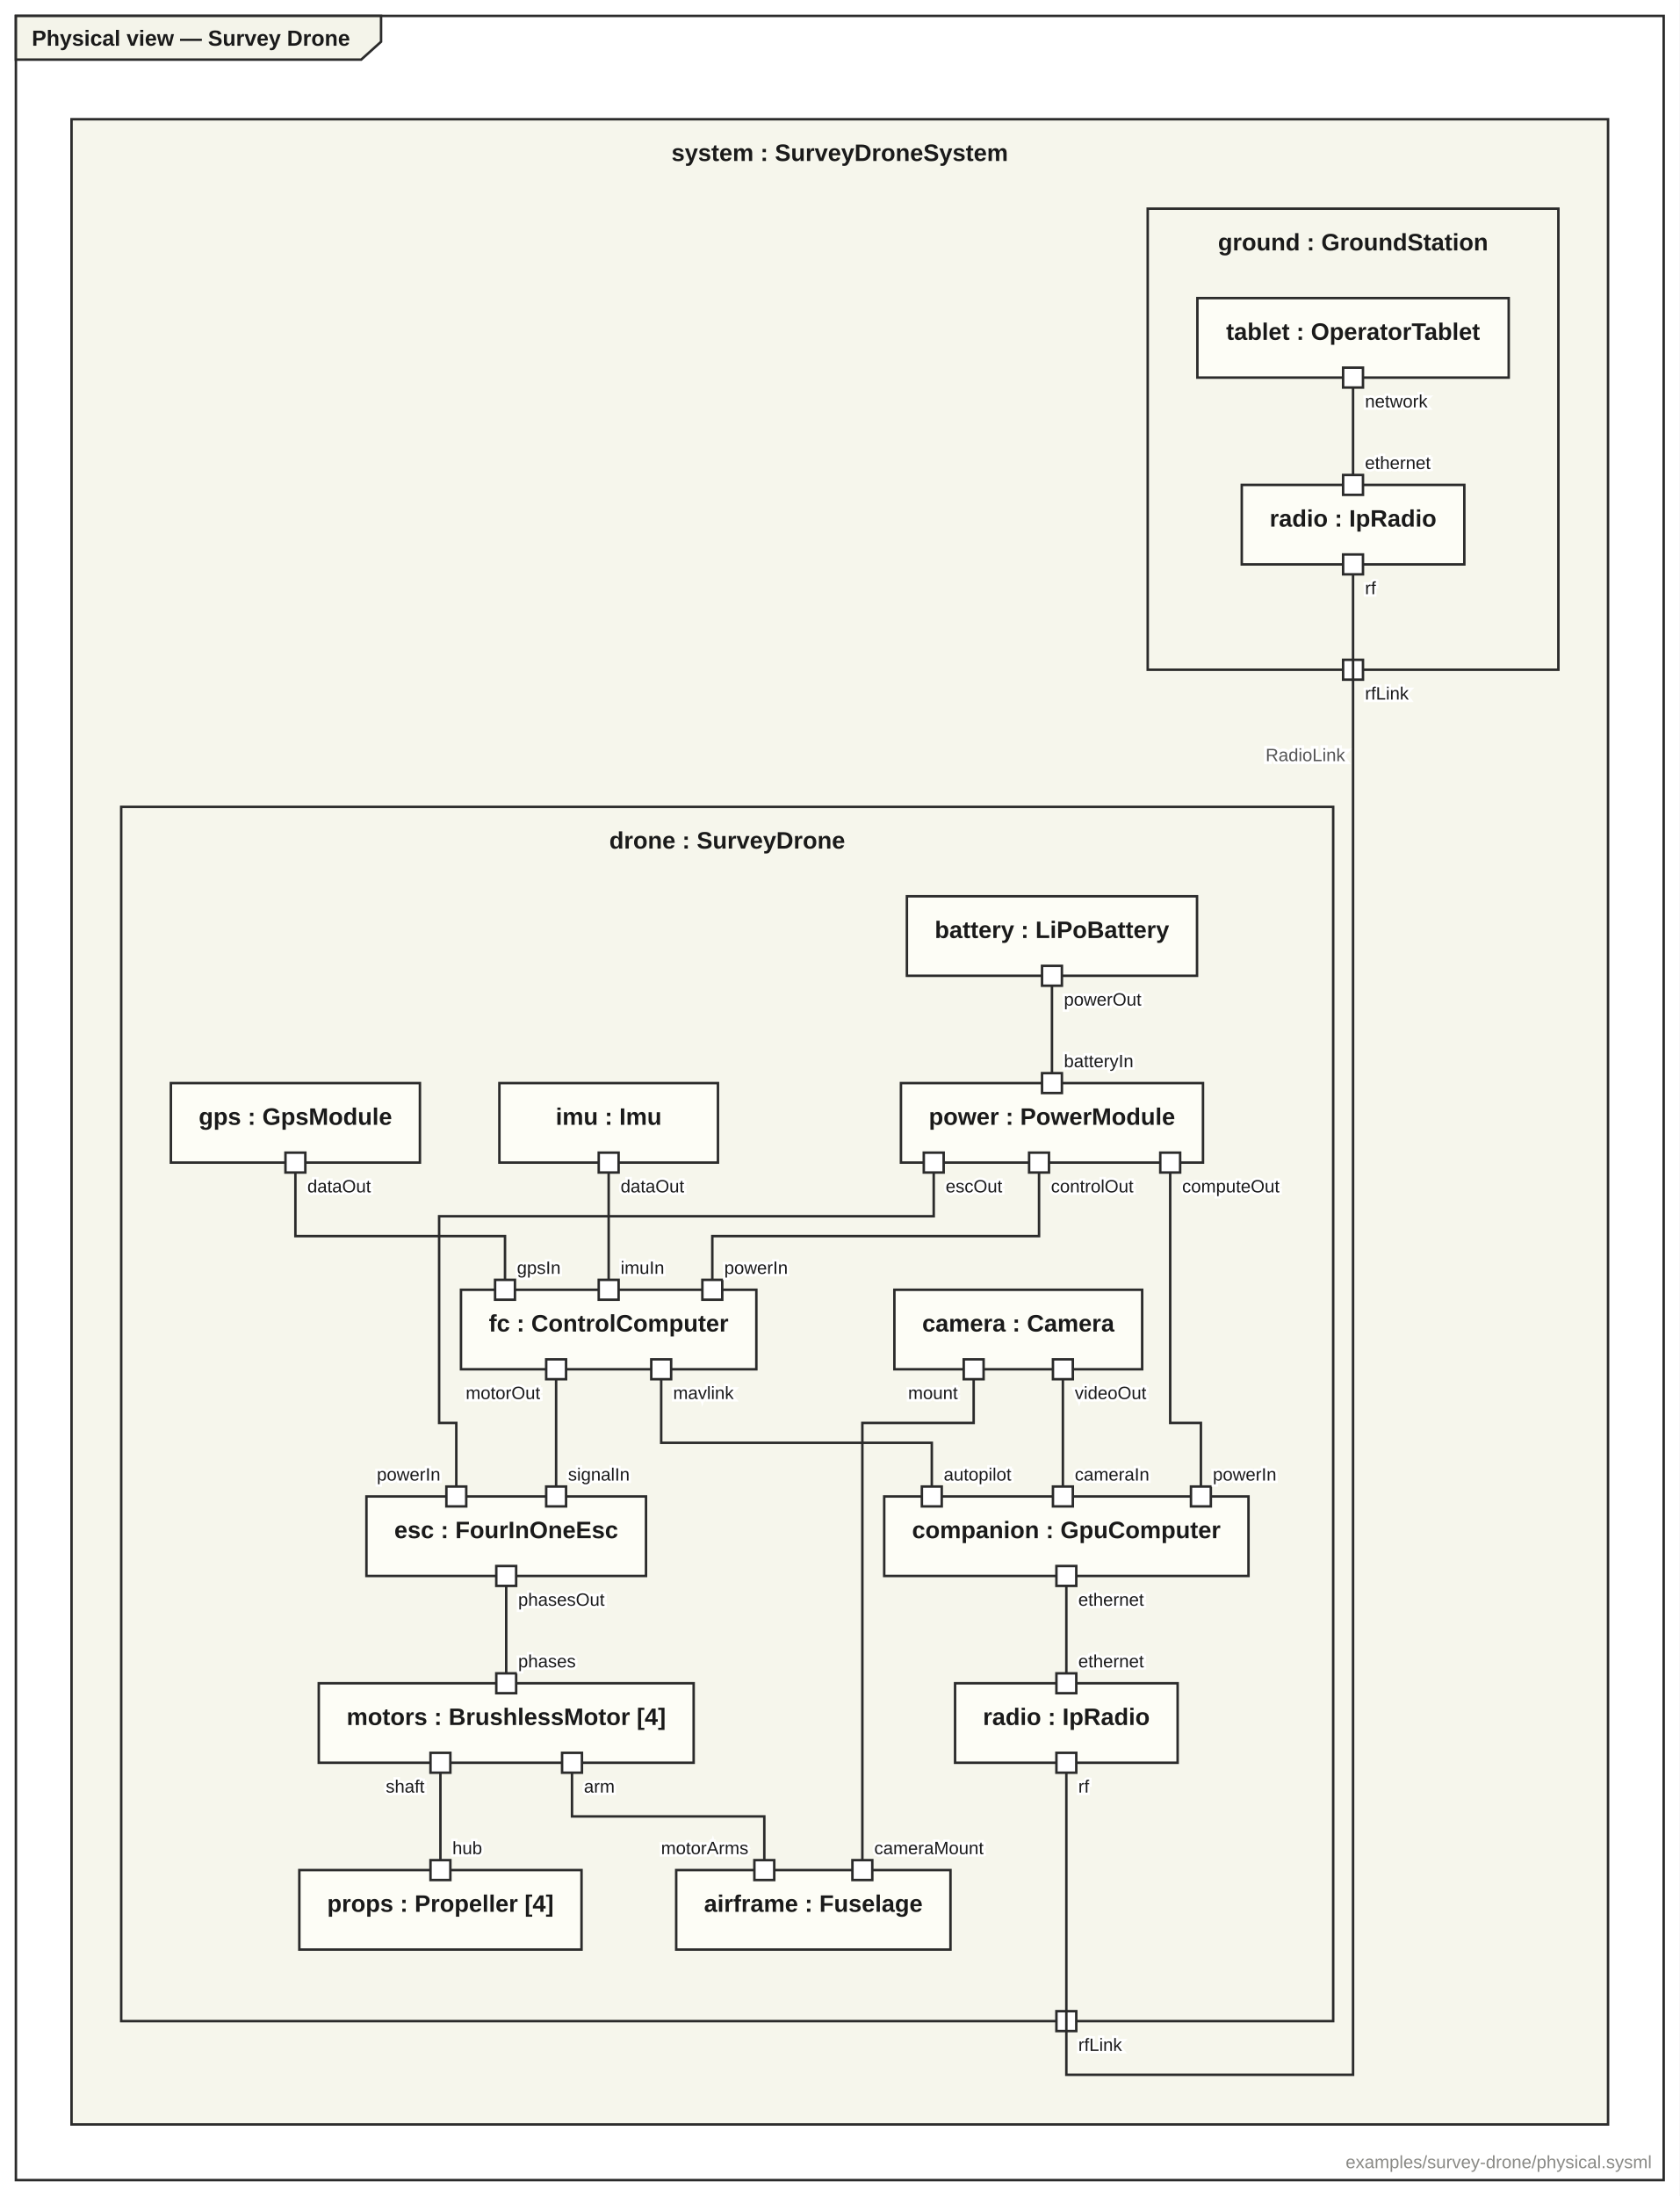
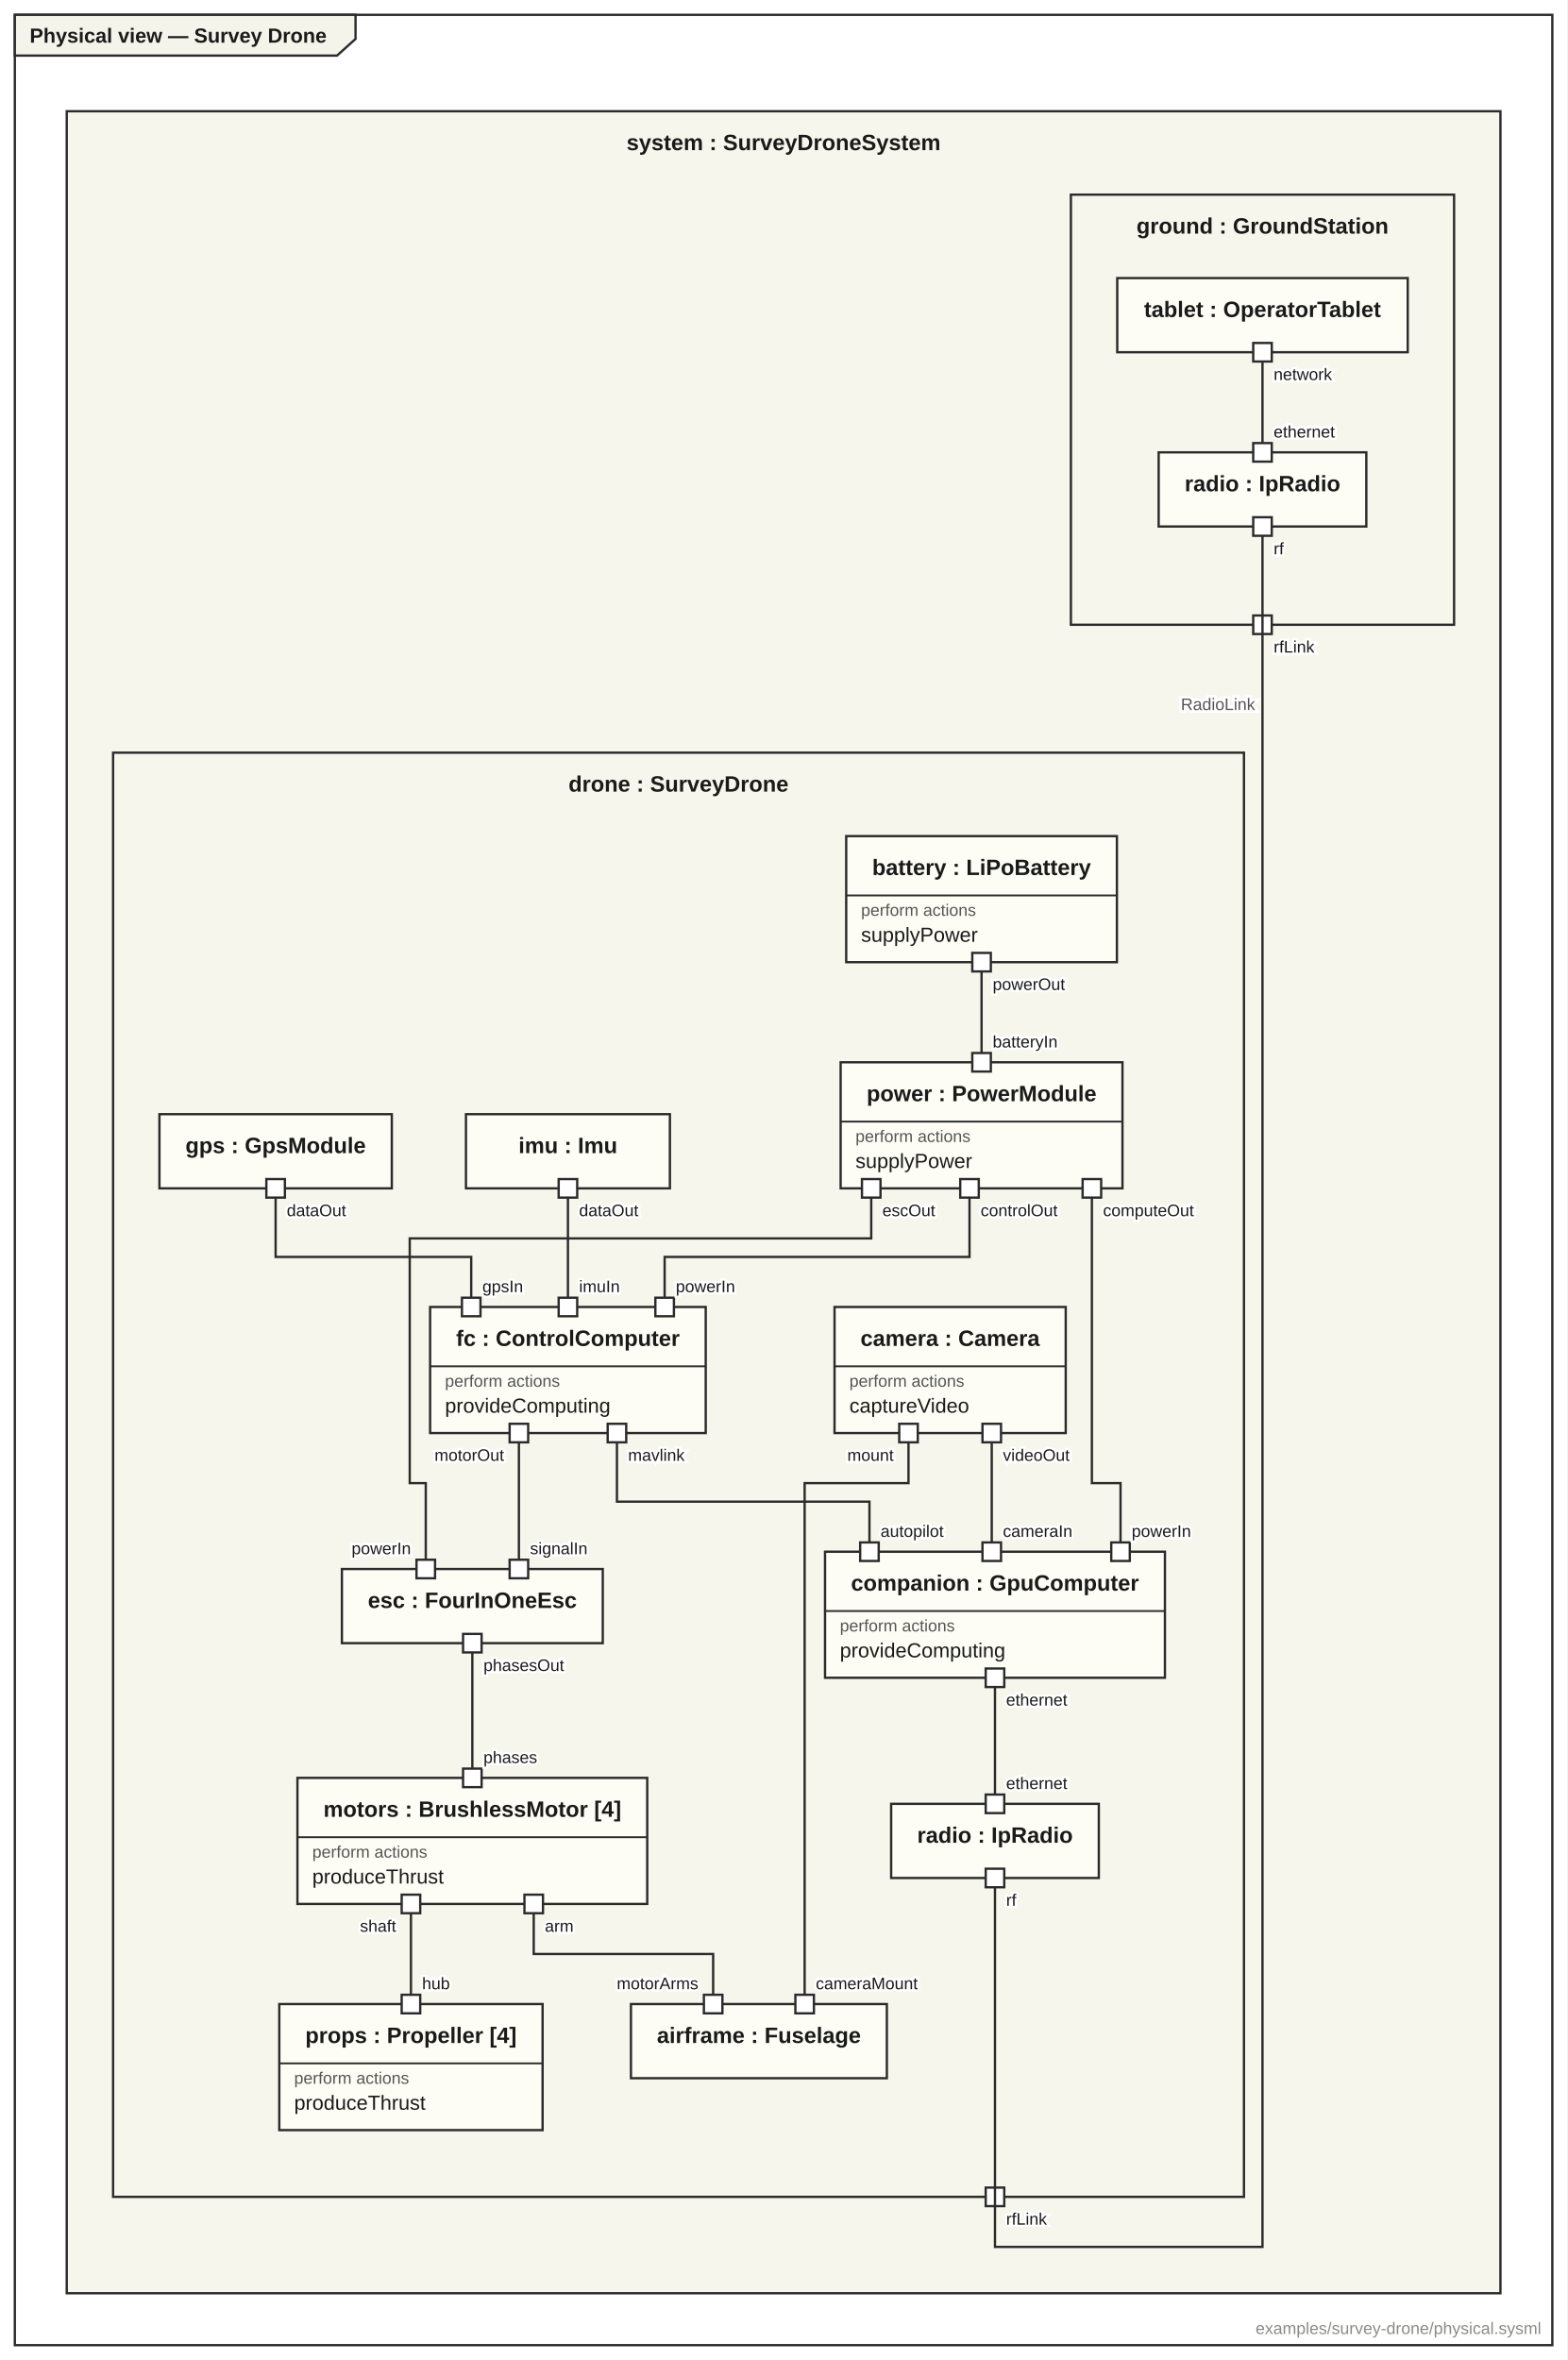
- <svg xmlns="http://www.w3.org/2000/svg" width="845.334" height="1105" viewBox="0 0 845.334 1105" font-family="Arial, Helvetica, Segoe UI, sans-serif">
+ <svg xmlns="http://www.w3.org/2000/svg" width="845.334" height="1273" viewBox="0 0 845.334 1273" font-family="Arial, Helvetica, Segoe UI, sans-serif">
  <defs>
    <marker id="triangle" markerWidth="14" markerHeight="12" refX="12" refY="5" orient="auto-start-reverse" markerUnits="userSpaceOnUse">
      <path d="M0,0 L12,5 L0,10 z" fill="white" stroke="#2b2b2b" stroke-width="1.25" />
    </marker>
    <marker id="diamond" markerWidth="18" markerHeight="12" refX="15" refY="5" orient="auto-start-reverse" markerUnits="userSpaceOnUse">
      <path d="M1,5 L8,1 L15,5 L8,9 z" fill="#2b2b2b" stroke="#2b2b2b" />
    </marker>
    <marker id="openArrow" markerWidth="12" markerHeight="12" refX="10" refY="5" orient="auto" markerUnits="userSpaceOnUse">
      <path d="M0,0 L10,5 L0,10" fill="none" stroke="#2b2b2b" stroke-width="1.25" />
    </marker>
  </defs>
-   <rect x="0" y="0" width="845.334" height="1105" fill="white" />
-   <rect x="8" y="8" width="829.334" height="1089" fill="none" stroke="#2b2b2b" stroke-width="1.25" />
+   <rect x="0" y="0" width="845.334" height="1273" fill="white" />
+   <rect x="8" y="8" width="829.334" height="1257" fill="none" stroke="#2b2b2b" stroke-width="1.25" />
  <path d="M8,8 L8,30 L181.782,30 L191.782,21 L191.782,8 Z" fill="#f4f4ea" stroke="#2b2b2b" stroke-width="1.25" />
  <text x="16" y="23" font-size="11" font-weight="600" fill="#1a1a1a">Physical view — Survey Drone</text>
-   <text x="831.334" y="1091" text-anchor="end" font-size="9" fill="#8a8a86">examples/survey-drone/physical.sysml</text>
+   <text x="831.334" y="1259" text-anchor="end" font-size="9" fill="#8a8a86">examples/survey-drone/physical.sysml</text>
  <g>
-     <rect x="36" y="60" width="773.334" height="1009" fill="#f6f6ec" stroke="#2b2b2b" stroke-width="1.25" />
+     <rect x="36" y="60" width="773.334" height="1177" fill="#f6f6ec" stroke="#2b2b2b" stroke-width="1.25" />
    <text x="422.667" y="81" text-anchor="middle" font-size="12" font-weight="600" fill="#1a1a1a">system : SurveyDroneSystem</text>
  </g>
  <g>
-     <rect x="61" y="406" width="609.99" height="611" fill="#f6f6ec" stroke="#2b2b2b" stroke-width="1.25" />
+     <rect x="61" y="406" width="609.99" height="779" fill="#f6f6ec" stroke="#2b2b2b" stroke-width="1.25" />
    <text x="365.995" y="427" text-anchor="middle" font-size="12" font-weight="600" fill="#1a1a1a">drone : SurveyDrone</text>
-     <rect x="531.695" y="1012" width="10" height="10" fill="white" stroke="#2b2b2b" stroke-width="1.25" />
+     <rect x="531.695" y="1180" width="10" height="10" fill="white" stroke="#2b2b2b" stroke-width="1.25" />
  </g>
  <g>
-     <rect x="340.332" y="941" width="138.04" height="40" fill="#fdfdf6" stroke="#2b2b2b" stroke-width="1.25" />
-     <text x="409.352" y="962" text-anchor="middle" font-size="12" font-weight="600" fill="#1a1a1a">airframe : Fuselage</text>
-     <rect x="379.678" y="936" width="10" height="10" fill="white" stroke="#2b2b2b" stroke-width="1.25" />
-     <rect x="429.025" y="936" width="10" height="10" fill="white" stroke="#2b2b2b" stroke-width="1.25" />
+     <rect x="340.332" y="1081" width="138.04" height="40" fill="#fdfdf6" stroke="#2b2b2b" stroke-width="1.25" />
+     <text x="409.352" y="1102" text-anchor="middle" font-size="12" font-weight="600" fill="#1a1a1a">airframe : Fuselage</text>
+     <rect x="379.678" y="1076" width="10" height="10" fill="white" stroke="#2b2b2b" stroke-width="1.25" />
+     <rect x="429.025" y="1076" width="10" height="10" fill="white" stroke="#2b2b2b" stroke-width="1.25" />
  </g>
  <g>
-     <rect x="160.439" y="847" width="188.68" height="40" fill="#fdfdf6" stroke="#2b2b2b" stroke-width="1.25" />
-     <text x="254.779" y="868" text-anchor="middle" font-size="12" font-weight="600" fill="#1a1a1a">motors : BrushlessMotor [4]</text>
-     <rect x="282.892" y="882" width="10" height="10" fill="white" stroke="#2b2b2b" stroke-width="1.25" />
-     <rect x="249.779" y="842" width="10" height="10" fill="white" stroke="#2b2b2b" stroke-width="1.25" />
-     <rect x="216.666" y="882" width="10" height="10" fill="white" stroke="#2b2b2b" stroke-width="1.25" />
+     <rect x="160.439" y="959" width="188.68" height="68" fill="#fdfdf6" stroke="#2b2b2b" stroke-width="1.25" />
+     <text x="254.779" y="980" text-anchor="middle" font-size="12" font-weight="600" fill="#1a1a1a">motors : BrushlessMotor [4]</text>
+     <line x1="160.439" y1="991" x2="349.119" y2="991" stroke="#2b2b2b" stroke-width="1" />
+     <text x="168.439" y="1002" font-size="9" fill="#555555">perform actions</text>
+     <text x="168.439" y="1016" font-size="11" fill="#1a1a1a">produceThrust</text>
+     <rect x="282.892" y="1022" width="10" height="10" fill="white" stroke="#2b2b2b" stroke-width="1.25" />
+     <rect x="249.779" y="954" width="10" height="10" fill="white" stroke="#2b2b2b" stroke-width="1.25" />
+     <rect x="216.666" y="1022" width="10" height="10" fill="white" stroke="#2b2b2b" stroke-width="1.25" />
  </g>
  <g>
-     <rect x="150.654" y="941" width="142.024" height="40" fill="#fdfdf6" stroke="#2b2b2b" stroke-width="1.25" />
-     <text x="221.666" y="962" text-anchor="middle" font-size="12" font-weight="600" fill="#1a1a1a">props : Propeller [4]</text>
-     <rect x="216.666" y="936" width="10" height="10" fill="white" stroke="#2b2b2b" stroke-width="1.25" />
+     <rect x="150.654" y="1081" width="142.024" height="68" fill="#fdfdf6" stroke="#2b2b2b" stroke-width="1.25" />
+     <text x="221.666" y="1102" text-anchor="middle" font-size="12" font-weight="600" fill="#1a1a1a">props : Propeller [4]</text>
+     <line x1="150.654" y1="1113" x2="292.678" y2="1113" stroke="#2b2b2b" stroke-width="1" />
+     <text x="158.654" y="1124" font-size="9" fill="#555555">perform actions</text>
+     <text x="158.654" y="1138" font-size="11" fill="#1a1a1a">produceThrust</text>
+     <rect x="216.666" y="1076" width="10" height="10" fill="white" stroke="#2b2b2b" stroke-width="1.25" />
  </g>
  <g>
-     <rect x="184.427" y="753" width="140.704" height="40" fill="#fdfdf6" stroke="#2b2b2b" stroke-width="1.25" />
-     <text x="254.779" y="774" text-anchor="middle" font-size="12" font-weight="600" fill="#1a1a1a">esc : FourInOneEsc</text>
-     <rect x="224.661" y="748" width="10" height="10" fill="white" stroke="#2b2b2b" stroke-width="1.25" />
-     <rect x="274.896" y="748" width="10" height="10" fill="white" stroke="#2b2b2b" stroke-width="1.25" />
-     <rect x="249.779" y="788" width="10" height="10" fill="white" stroke="#2b2b2b" stroke-width="1.25" />
+     <rect x="184.427" y="846.333" width="140.704" height="40" fill="#fdfdf6" stroke="#2b2b2b" stroke-width="1.25" />
+     <text x="254.779" y="867.333" text-anchor="middle" font-size="12" font-weight="600" fill="#1a1a1a">esc : FourInOneEsc</text>
+     <rect x="224.661" y="841.333" width="10" height="10" fill="white" stroke="#2b2b2b" stroke-width="1.25" />
+     <rect x="274.896" y="841.333" width="10" height="10" fill="white" stroke="#2b2b2b" stroke-width="1.25" />
+     <rect x="249.779" y="881.333" width="10" height="10" fill="white" stroke="#2b2b2b" stroke-width="1.25" />
  </g>
  <g>
-     <rect x="456.445" y="451" width="146.02" height="40" fill="#fdfdf6" stroke="#2b2b2b" stroke-width="1.25" />
+     <rect x="456.445" y="451" width="146.02" height="68" fill="#fdfdf6" stroke="#2b2b2b" stroke-width="1.25" />
    <text x="529.455" y="472" text-anchor="middle" font-size="12" font-weight="600" fill="#1a1a1a">battery : LiPoBattery</text>
-     <rect x="524.455" y="486" width="10" height="10" fill="white" stroke="#2b2b2b" stroke-width="1.25" />
+     <line x1="456.445" y1="483" x2="602.465" y2="483" stroke="#2b2b2b" stroke-width="1" />
+     <text x="464.445" y="494" font-size="9" fill="#555555">perform actions</text>
+     <text x="464.445" y="508" font-size="11" fill="#1a1a1a">supplyPower</text>
+     <rect x="524.455" y="514" width="10" height="10" fill="white" stroke="#2b2b2b" stroke-width="1.25" />
  </g>
  <g>
-     <rect x="453.445" y="545" width="152.02" height="40" fill="#fdfdf6" stroke="#2b2b2b" stroke-width="1.25" />
-     <text x="529.455" y="566" text-anchor="middle" font-size="12" font-weight="600" fill="#1a1a1a">power : PowerModule</text>
-     <rect x="524.455" y="540" width="10" height="10" fill="white" stroke="#2b2b2b" stroke-width="1.25" />
-     <rect x="464.943" y="580" width="10" height="10" fill="white" stroke="#2b2b2b" stroke-width="1.25" />
-     <rect x="517.952" y="580" width="10" height="10" fill="white" stroke="#2b2b2b" stroke-width="1.25" />
-     <rect x="583.967" y="580" width="10" height="10" fill="white" stroke="#2b2b2b" stroke-width="1.25" />
+     <rect x="453.445" y="573" width="152.02" height="68" fill="#fdfdf6" stroke="#2b2b2b" stroke-width="1.25" />
+     <text x="529.455" y="594" text-anchor="middle" font-size="12" font-weight="600" fill="#1a1a1a">power : PowerModule</text>
+     <line x1="453.445" y1="605" x2="605.465" y2="605" stroke="#2b2b2b" stroke-width="1" />
+     <text x="461.445" y="616" font-size="9" fill="#555555">perform actions</text>
+     <text x="461.445" y="630" font-size="11" fill="#1a1a1a">supplyPower</text>
+     <rect x="524.455" y="568" width="10" height="10" fill="white" stroke="#2b2b2b" stroke-width="1.25" />
+     <rect x="464.943" y="636" width="10" height="10" fill="white" stroke="#2b2b2b" stroke-width="1.25" />
+     <rect x="517.952" y="636" width="10" height="10" fill="white" stroke="#2b2b2b" stroke-width="1.25" />
+     <rect x="583.967" y="636" width="10" height="10" fill="white" stroke="#2b2b2b" stroke-width="1.25" />
  </g>
  <g>
-     <rect x="232.01" y="649" width="148.66" height="40" fill="#fdfdf6" stroke="#2b2b2b" stroke-width="1.25" />
-     <text x="306.339" y="670" text-anchor="middle" font-size="12" font-weight="600" fill="#1a1a1a">fc : ControlComputer</text>
-     <rect x="353.509" y="644" width="10" height="10" fill="white" stroke="#2b2b2b" stroke-width="1.25" />
-     <rect x="301.344" y="644" width="10" height="10" fill="white" stroke="#2b2b2b" stroke-width="1.25" />
-     <rect x="249.17" y="644" width="10" height="10" fill="white" stroke="#2b2b2b" stroke-width="1.25" />
-     <rect x="274.896" y="684" width="10" height="10" fill="white" stroke="#2b2b2b" stroke-width="1.25" />
-     <rect x="327.783" y="684" width="10" height="10" fill="white" stroke="#2b2b2b" stroke-width="1.25" />
+     <rect x="232.01" y="705" width="148.66" height="68" fill="#fdfdf6" stroke="#2b2b2b" stroke-width="1.25" />
+     <text x="306.339" y="726" text-anchor="middle" font-size="12" font-weight="600" fill="#1a1a1a">fc : ControlComputer</text>
+     <line x1="232.01" y1="737" x2="380.669" y2="737" stroke="#2b2b2b" stroke-width="1" />
+     <text x="240.01" y="748" font-size="9" fill="#555555">perform actions</text>
+     <text x="240.01" y="762" font-size="11" fill="#1a1a1a">provideComputing</text>
+     <rect x="353.509" y="700" width="10" height="10" fill="white" stroke="#2b2b2b" stroke-width="1.25" />
+     <rect x="301.344" y="700" width="10" height="10" fill="white" stroke="#2b2b2b" stroke-width="1.25" />
+     <rect x="249.17" y="700" width="10" height="10" fill="white" stroke="#2b2b2b" stroke-width="1.25" />
+     <rect x="274.896" y="768" width="10" height="10" fill="white" stroke="#2b2b2b" stroke-width="1.25" />
+     <rect x="327.783" y="768" width="10" height="10" fill="white" stroke="#2b2b2b" stroke-width="1.25" />
  </g>
  <g>
-     <rect x="445.025" y="753" width="183.34" height="40" fill="#fdfdf6" stroke="#2b2b2b" stroke-width="1.25" />
-     <text x="536.695" y="774" text-anchor="middle" font-size="12" font-weight="600" fill="#1a1a1a">companion : GpuComputer</text>
-     <rect x="599.413" y="748" width="10" height="10" fill="white" stroke="#2b2b2b" stroke-width="1.25" />
-     <rect x="529.949" y="748" width="10" height="10" fill="white" stroke="#2b2b2b" stroke-width="1.25" />
-     <rect x="463.977" y="748" width="10" height="10" fill="white" stroke="#2b2b2b" stroke-width="1.25" />
-     <rect x="531.695" y="788" width="10" height="10" fill="white" stroke="#2b2b2b" stroke-width="1.25" />
+     <rect x="445.025" y="837" width="183.34" height="68" fill="#fdfdf6" stroke="#2b2b2b" stroke-width="1.25" />
+     <text x="536.695" y="858" text-anchor="middle" font-size="12" font-weight="600" fill="#1a1a1a">companion : GpuComputer</text>
+     <line x1="445.025" y1="869" x2="628.365" y2="869" stroke="#2b2b2b" stroke-width="1" />
+     <text x="453.025" y="880" font-size="9" fill="#555555">perform actions</text>
+     <text x="453.025" y="894" font-size="11" fill="#1a1a1a">provideComputing</text>
+     <rect x="599.413" y="832" width="10" height="10" fill="white" stroke="#2b2b2b" stroke-width="1.25" />
+     <rect x="529.949" y="832" width="10" height="10" fill="white" stroke="#2b2b2b" stroke-width="1.25" />
+     <rect x="463.977" y="832" width="10" height="10" fill="white" stroke="#2b2b2b" stroke-width="1.25" />
+     <rect x="531.695" y="900" width="10" height="10" fill="white" stroke="#2b2b2b" stroke-width="1.25" />
  </g>
  <g>
-     <rect x="450.144" y="649" width="124.708" height="40" fill="#fdfdf6" stroke="#2b2b2b" stroke-width="1.25" />
-     <text x="512.498" y="670" text-anchor="middle" font-size="12" font-weight="600" fill="#1a1a1a">camera : Camera</text>
-     <rect x="485.047" y="684" width="10" height="10" fill="white" stroke="#2b2b2b" stroke-width="1.25" />
-     <rect x="529.949" y="684" width="10" height="10" fill="white" stroke="#2b2b2b" stroke-width="1.25" />
+     <rect x="450.144" y="705" width="124.708" height="68" fill="#fdfdf6" stroke="#2b2b2b" stroke-width="1.25" />
+     <text x="512.498" y="726" text-anchor="middle" font-size="12" font-weight="600" fill="#1a1a1a">camera : Camera</text>
+     <line x1="450.144" y1="737" x2="574.852" y2="737" stroke="#2b2b2b" stroke-width="1" />
+     <text x="458.144" y="748" font-size="9" fill="#555555">perform actions</text>
+     <text x="458.144" y="762" font-size="11" fill="#1a1a1a">captureVideo</text>
+     <rect x="485.047" y="768" width="10" height="10" fill="white" stroke="#2b2b2b" stroke-width="1.25" />
+     <rect x="529.949" y="768" width="10" height="10" fill="white" stroke="#2b2b2b" stroke-width="1.25" />
  </g>
  <g>
-     <rect x="251.344" y="545" width="110" height="40" fill="#fdfdf6" stroke="#2b2b2b" stroke-width="1.25" />
-     <text x="306.344" y="566" text-anchor="middle" font-size="12" font-weight="600" fill="#1a1a1a">imu : Imu</text>
-     <rect x="301.344" y="580" width="10" height="10" fill="white" stroke="#2b2b2b" stroke-width="1.25" />
+     <rect x="251.344" y="601" width="110" height="40" fill="#fdfdf6" stroke="#2b2b2b" stroke-width="1.25" />
+     <text x="306.344" y="622" text-anchor="middle" font-size="12" font-weight="600" fill="#1a1a1a">imu : Imu</text>
+     <rect x="301.344" y="636" width="10" height="10" fill="white" stroke="#2b2b2b" stroke-width="1.25" />
  </g>
  <g>
-     <rect x="86" y="545" width="125.344" height="40" fill="#fdfdf6" stroke="#2b2b2b" stroke-width="1.25" />
-     <text x="148.672" y="566" text-anchor="middle" font-size="12" font-weight="600" fill="#1a1a1a">gps : GpsModule</text>
-     <rect x="143.672" y="580" width="10" height="10" fill="white" stroke="#2b2b2b" stroke-width="1.25" />
+     <rect x="86" y="601" width="125.344" height="40" fill="#fdfdf6" stroke="#2b2b2b" stroke-width="1.25" />
+     <text x="148.672" y="622" text-anchor="middle" font-size="12" font-weight="600" fill="#1a1a1a">gps : GpsModule</text>
+     <rect x="143.672" y="636" width="10" height="10" fill="white" stroke="#2b2b2b" stroke-width="1.25" />
  </g>
  <g>
-     <rect x="480.689" y="847" width="112.012" height="40" fill="#fdfdf6" stroke="#2b2b2b" stroke-width="1.25" />
-     <text x="536.695" y="868" text-anchor="middle" font-size="12" font-weight="600" fill="#1a1a1a">radio : IpRadio</text>
-     <rect x="531.695" y="842" width="10" height="10" fill="white" stroke="#2b2b2b" stroke-width="1.25" />
-     <rect x="531.695" y="882" width="10" height="10" fill="white" stroke="#2b2b2b" stroke-width="1.25" />
+     <rect x="480.689" y="973" width="112.012" height="40" fill="#fdfdf6" stroke="#2b2b2b" stroke-width="1.25" />
+     <text x="536.695" y="994" text-anchor="middle" font-size="12" font-weight="600" fill="#1a1a1a">radio : IpRadio</text>
+     <rect x="531.695" y="968" width="10" height="10" fill="white" stroke="#2b2b2b" stroke-width="1.25" />
+     <rect x="531.695" y="1008" width="10" height="10" fill="white" stroke="#2b2b2b" stroke-width="1.25" />
  </g>
  <g>
    <rect x="577.646" y="105" width="206.688" height="232" fill="#f6f6ec" stroke="#2b2b2b" stroke-width="1.25" />
    <text x="680.99" y="126" text-anchor="middle" font-size="12" font-weight="600" fill="#1a1a1a">ground : GroundStation</text>
    <rect x="675.99" y="332" width="10" height="10" fill="white" stroke="#2b2b2b" stroke-width="1.25" />
  </g>
  <g>
    <rect x="602.646" y="150" width="156.688" height="40" fill="#fdfdf6" stroke="#2b2b2b" stroke-width="1.25" />
    <text x="680.99" y="171" text-anchor="middle" font-size="12" font-weight="600" fill="#1a1a1a">tablet : OperatorTablet</text>
    <rect x="675.99" y="185" width="10" height="10" fill="white" stroke="#2b2b2b" stroke-width="1.25" />
  </g>
  <g>
    <rect x="624.984" y="244" width="112.012" height="40" fill="#fdfdf6" stroke="#2b2b2b" stroke-width="1.25" />
    <text x="680.99" y="265" text-anchor="middle" font-size="12" font-weight="600" fill="#1a1a1a">radio : IpRadio</text>
    <rect x="675.99" y="239" width="10" height="10" fill="white" stroke="#2b2b2b" stroke-width="1.25" />
    <rect x="675.99" y="279" width="10" height="10" fill="white" stroke="#2b2b2b" stroke-width="1.25" />
  </g>
-   <polyline points="529.455,496 529.455,540" fill="none" stroke="#2b2b2b" stroke-width="1.25" />
-   <polyline points="469.943,590 469.943,612 221.01,612 221.01,716 229.661,716 229.661,748" fill="none" stroke="#2b2b2b" stroke-width="1.25" />
-   <polyline points="522.952,590 522.952,622 358.509,622 358.509,644" fill="none" stroke="#2b2b2b" stroke-width="1.25" />
-   <polyline points="588.967,590 588.967,716 604.413,716 604.413,748" fill="none" stroke="#2b2b2b" stroke-width="1.25" />
-   <polyline points="279.896,694 279.896,748" fill="none" stroke="#2b2b2b" stroke-width="1.25" />
-   <polyline points="254.779,798 254.779,842" fill="none" stroke="#2b2b2b" stroke-width="1.25" />
-   <polyline points="221.666,892 221.666,936" fill="none" stroke="#2b2b2b" stroke-width="1.25" />
-   <polyline points="287.892,892 287.892,914 384.678,914 384.678,936" fill="none" stroke="#2b2b2b" stroke-width="1.25" />
-   <polyline points="490.047,694 490.047,716 434.025,716 434.025,936" fill="none" stroke="#2b2b2b" stroke-width="1.25" />
-   <polyline points="306.344,590 306.344,644" fill="none" stroke="#2b2b2b" stroke-width="1.25" />
-   <polyline points="148.672,590 148.672,622 254.17,622 254.17,644" fill="none" stroke="#2b2b2b" stroke-width="1.25" />
-   <polyline points="332.783,694 332.783,726 468.977,726 468.977,748" fill="none" stroke="#2b2b2b" stroke-width="1.25" />
-   <polyline points="534.949,694 534.949,748" fill="none" stroke="#2b2b2b" stroke-width="1.25" />
-   <polyline points="536.695,798 536.695,842" fill="none" stroke="#2b2b2b" stroke-width="1.25" />
-   <polyline points="536.695,892 536.695,1022" fill="none" stroke="#2b2b2b" stroke-width="1.25" />
+   <polyline points="529.455,524 529.455,568" fill="none" stroke="#2b2b2b" stroke-width="1.25" />
+   <polyline points="469.943,646 469.943,668 221.01,668 221.01,800 229.661,800 229.661,841.333" fill="none" stroke="#2b2b2b" stroke-width="1.25" />
+   <polyline points="522.952,646 522.952,678 358.509,678 358.509,700" fill="none" stroke="#2b2b2b" stroke-width="1.25" />
+   <polyline points="588.967,646 588.967,800 604.413,800 604.413,832" fill="none" stroke="#2b2b2b" stroke-width="1.25" />
+   <polyline points="279.896,778 279.896,841.333" fill="none" stroke="#2b2b2b" stroke-width="1.25" />
+   <polyline points="254.779,891.333 254.779,954" fill="none" stroke="#2b2b2b" stroke-width="1.25" />
+   <polyline points="221.666,1032 221.666,1076" fill="none" stroke="#2b2b2b" stroke-width="1.25" />
+   <polyline points="287.892,1032 287.892,1054 384.678,1054 384.678,1076" fill="none" stroke="#2b2b2b" stroke-width="1.25" />
+   <polyline points="490.047,778 490.047,800 434.025,800 434.025,1076" fill="none" stroke="#2b2b2b" stroke-width="1.25" />
+   <polyline points="306.344,646 306.344,700" fill="none" stroke="#2b2b2b" stroke-width="1.25" />
+   <polyline points="148.672,646 148.672,678 254.17,678 254.17,700" fill="none" stroke="#2b2b2b" stroke-width="1.25" />
+   <polyline points="332.783,778 332.783,810 468.977,810 468.977,832" fill="none" stroke="#2b2b2b" stroke-width="1.25" />
+   <polyline points="534.949,778 534.949,832" fill="none" stroke="#2b2b2b" stroke-width="1.25" />
+   <polyline points="536.695,910 536.695,968" fill="none" stroke="#2b2b2b" stroke-width="1.25" />
+   <polyline points="536.695,1018 536.695,1190" fill="none" stroke="#2b2b2b" stroke-width="1.25" />
  <polyline points="680.99,195 680.99,239" fill="none" stroke="#2b2b2b" stroke-width="1.25" />
  <polyline points="680.99,289 680.99,342" fill="none" stroke="#2b2b2b" stroke-width="1.25" />
-   <polyline points="536.695,1022 536.695,1044 680.99,1044 680.99,342" fill="none" stroke="#2b2b2b" stroke-width="1.25" />
+   <polyline points="536.695,1190 536.695,1212 680.99,1212 680.99,342" fill="none" stroke="#2b2b2b" stroke-width="1.25" />
  <text x="656.983" y="383" text-anchor="middle" font-size="9" fill="#555555" paint-order="stroke" stroke="white" stroke-width="3">RadioLink</text>
-   <text x="542.695" y="1032" font-size="9" fill="#1a1a1a" paint-order="stroke" stroke="white" stroke-width="2.5">rfLink</text>
-   <text x="332.678" y="933" font-size="9" fill="#1a1a1a" paint-order="stroke" stroke="white" stroke-width="2.5">motorArms</text>
-   <text x="440.025" y="933" font-size="9" fill="#1a1a1a" paint-order="stroke" stroke="white" stroke-width="2.5">cameraMount</text>
-   <text x="293.892" y="902" font-size="9" fill="#1a1a1a" paint-order="stroke" stroke="white" stroke-width="2.5">arm</text>
-   <text x="260.779" y="839" font-size="9" fill="#1a1a1a" paint-order="stroke" stroke="white" stroke-width="2.5">phases</text>
-   <text x="194.154" y="902" font-size="9" fill="#1a1a1a" paint-order="stroke" stroke="white" stroke-width="2.5">shaft</text>
-   <text x="227.666" y="933" font-size="9" fill="#1a1a1a" paint-order="stroke" stroke="white" stroke-width="2.5">hub</text>
-   <text x="189.648" y="745" font-size="9" fill="#1a1a1a" paint-order="stroke" stroke="white" stroke-width="2.5">powerIn</text>
-   <text x="285.896" y="745" font-size="9" fill="#1a1a1a" paint-order="stroke" stroke="white" stroke-width="2.5">signalIn</text>
-   <text x="260.779" y="808" font-size="9" fill="#1a1a1a" paint-order="stroke" stroke="white" stroke-width="2.5">phasesOut</text>
-   <text x="535.455" y="506" font-size="9" fill="#1a1a1a" paint-order="stroke" stroke="white" stroke-width="2.5">powerOut</text>
-   <text x="535.455" y="537" font-size="9" fill="#1a1a1a" paint-order="stroke" stroke="white" stroke-width="2.5">batteryIn</text>
-   <text x="475.943" y="600" font-size="9" fill="#1a1a1a" paint-order="stroke" stroke="white" stroke-width="2.5">escOut</text>
-   <text x="528.952" y="600" font-size="9" fill="#1a1a1a" paint-order="stroke" stroke="white" stroke-width="2.5">controlOut</text>
-   <text x="594.967" y="600" font-size="9" fill="#1a1a1a" paint-order="stroke" stroke="white" stroke-width="2.5">computeOut</text>
-   <text x="364.509" y="641" font-size="9" fill="#1a1a1a" paint-order="stroke" stroke="white" stroke-width="2.5">powerIn</text>
-   <text x="312.344" y="641" font-size="9" fill="#1a1a1a" paint-order="stroke" stroke="white" stroke-width="2.5">imuIn</text>
-   <text x="260.17" y="641" font-size="9" fill="#1a1a1a" paint-order="stroke" stroke="white" stroke-width="2.5">gpsIn</text>
-   <text x="234.384" y="704" font-size="9" fill="#1a1a1a" paint-order="stroke" stroke="white" stroke-width="2.5">motorOut</text>
-   <text x="338.783" y="704" font-size="9" fill="#1a1a1a" paint-order="stroke" stroke="white" stroke-width="2.5">mavlink</text>
-   <text x="610.413" y="745" font-size="9" fill="#1a1a1a" paint-order="stroke" stroke="white" stroke-width="2.5">powerIn</text>
-   <text x="540.949" y="745" font-size="9" fill="#1a1a1a" paint-order="stroke" stroke="white" stroke-width="2.5">cameraIn</text>
-   <text x="474.977" y="745" font-size="9" fill="#1a1a1a" paint-order="stroke" stroke="white" stroke-width="2.5">autopilot</text>
-   <text x="542.695" y="808" font-size="9" fill="#1a1a1a" paint-order="stroke" stroke="white" stroke-width="2.5">ethernet</text>
-   <text x="457.036" y="704" font-size="9" fill="#1a1a1a" paint-order="stroke" stroke="white" stroke-width="2.5">mount</text>
-   <text x="540.949" y="704" font-size="9" fill="#1a1a1a" paint-order="stroke" stroke="white" stroke-width="2.5">videoOut</text>
-   <text x="312.344" y="600" font-size="9" fill="#1a1a1a" paint-order="stroke" stroke="white" stroke-width="2.5">dataOut</text>
-   <text x="154.672" y="600" font-size="9" fill="#1a1a1a" paint-order="stroke" stroke="white" stroke-width="2.5">dataOut</text>
-   <text x="542.695" y="839" font-size="9" fill="#1a1a1a" paint-order="stroke" stroke="white" stroke-width="2.5">ethernet</text>
-   <text x="542.695" y="902" font-size="9" fill="#1a1a1a" paint-order="stroke" stroke="white" stroke-width="2.5">rf</text>
+   <text x="542.695" y="1200" font-size="9" fill="#1a1a1a" paint-order="stroke" stroke="white" stroke-width="2.5">rfLink</text>
+   <text x="332.678" y="1073" font-size="9" fill="#1a1a1a" paint-order="stroke" stroke="white" stroke-width="2.5">motorArms</text>
+   <text x="440.025" y="1073" font-size="9" fill="#1a1a1a" paint-order="stroke" stroke="white" stroke-width="2.5">cameraMount</text>
+   <text x="293.892" y="1042" font-size="9" fill="#1a1a1a" paint-order="stroke" stroke="white" stroke-width="2.5">arm</text>
+   <text x="260.779" y="951" font-size="9" fill="#1a1a1a" paint-order="stroke" stroke="white" stroke-width="2.5">phases</text>
+   <text x="194.154" y="1042" font-size="9" fill="#1a1a1a" paint-order="stroke" stroke="white" stroke-width="2.5">shaft</text>
+   <text x="227.666" y="1073" font-size="9" fill="#1a1a1a" paint-order="stroke" stroke="white" stroke-width="2.5">hub</text>
+   <text x="189.648" y="838.333" font-size="9" fill="#1a1a1a" paint-order="stroke" stroke="white" stroke-width="2.5">powerIn</text>
+   <text x="285.896" y="838.333" font-size="9" fill="#1a1a1a" paint-order="stroke" stroke="white" stroke-width="2.5">signalIn</text>
+   <text x="260.779" y="901.333" font-size="9" fill="#1a1a1a" paint-order="stroke" stroke="white" stroke-width="2.5">phasesOut</text>
+   <text x="535.455" y="534" font-size="9" fill="#1a1a1a" paint-order="stroke" stroke="white" stroke-width="2.5">powerOut</text>
+   <text x="535.455" y="565" font-size="9" fill="#1a1a1a" paint-order="stroke" stroke="white" stroke-width="2.5">batteryIn</text>
+   <text x="475.943" y="656" font-size="9" fill="#1a1a1a" paint-order="stroke" stroke="white" stroke-width="2.5">escOut</text>
+   <text x="528.952" y="656" font-size="9" fill="#1a1a1a" paint-order="stroke" stroke="white" stroke-width="2.5">controlOut</text>
+   <text x="594.967" y="656" font-size="9" fill="#1a1a1a" paint-order="stroke" stroke="white" stroke-width="2.5">computeOut</text>
+   <text x="364.509" y="697" font-size="9" fill="#1a1a1a" paint-order="stroke" stroke="white" stroke-width="2.5">powerIn</text>
+   <text x="312.344" y="697" font-size="9" fill="#1a1a1a" paint-order="stroke" stroke="white" stroke-width="2.5">imuIn</text>
+   <text x="260.17" y="697" font-size="9" fill="#1a1a1a" paint-order="stroke" stroke="white" stroke-width="2.5">gpsIn</text>
+   <text x="234.384" y="788" font-size="9" fill="#1a1a1a" paint-order="stroke" stroke="white" stroke-width="2.5">motorOut</text>
+   <text x="338.783" y="788" font-size="9" fill="#1a1a1a" paint-order="stroke" stroke="white" stroke-width="2.5">mavlink</text>
+   <text x="610.413" y="829" font-size="9" fill="#1a1a1a" paint-order="stroke" stroke="white" stroke-width="2.5">powerIn</text>
+   <text x="540.949" y="829" font-size="9" fill="#1a1a1a" paint-order="stroke" stroke="white" stroke-width="2.5">cameraIn</text>
+   <text x="474.977" y="829" font-size="9" fill="#1a1a1a" paint-order="stroke" stroke="white" stroke-width="2.5">autopilot</text>
+   <text x="542.695" y="920" font-size="9" fill="#1a1a1a" paint-order="stroke" stroke="white" stroke-width="2.5">ethernet</text>
+   <text x="457.036" y="788" font-size="9" fill="#1a1a1a" paint-order="stroke" stroke="white" stroke-width="2.5">mount</text>
+   <text x="540.949" y="788" font-size="9" fill="#1a1a1a" paint-order="stroke" stroke="white" stroke-width="2.5">videoOut</text>
+   <text x="312.344" y="656" font-size="9" fill="#1a1a1a" paint-order="stroke" stroke="white" stroke-width="2.5">dataOut</text>
+   <text x="154.672" y="656" font-size="9" fill="#1a1a1a" paint-order="stroke" stroke="white" stroke-width="2.5">dataOut</text>
+   <text x="542.695" y="965" font-size="9" fill="#1a1a1a" paint-order="stroke" stroke="white" stroke-width="2.5">ethernet</text>
+   <text x="542.695" y="1028" font-size="9" fill="#1a1a1a" paint-order="stroke" stroke="white" stroke-width="2.5">rf</text>
  <text x="686.99" y="352" font-size="9" fill="#1a1a1a" paint-order="stroke" stroke="white" stroke-width="2.5">rfLink</text>
  <text x="686.99" y="205" font-size="9" fill="#1a1a1a" paint-order="stroke" stroke="white" stroke-width="2.5">network</text>
  <text x="686.99" y="236" font-size="9" fill="#1a1a1a" paint-order="stroke" stroke="white" stroke-width="2.5">ethernet</text>
  <text x="686.99" y="299" font-size="9" fill="#1a1a1a" paint-order="stroke" stroke="white" stroke-width="2.5">rf</text>
</svg>
